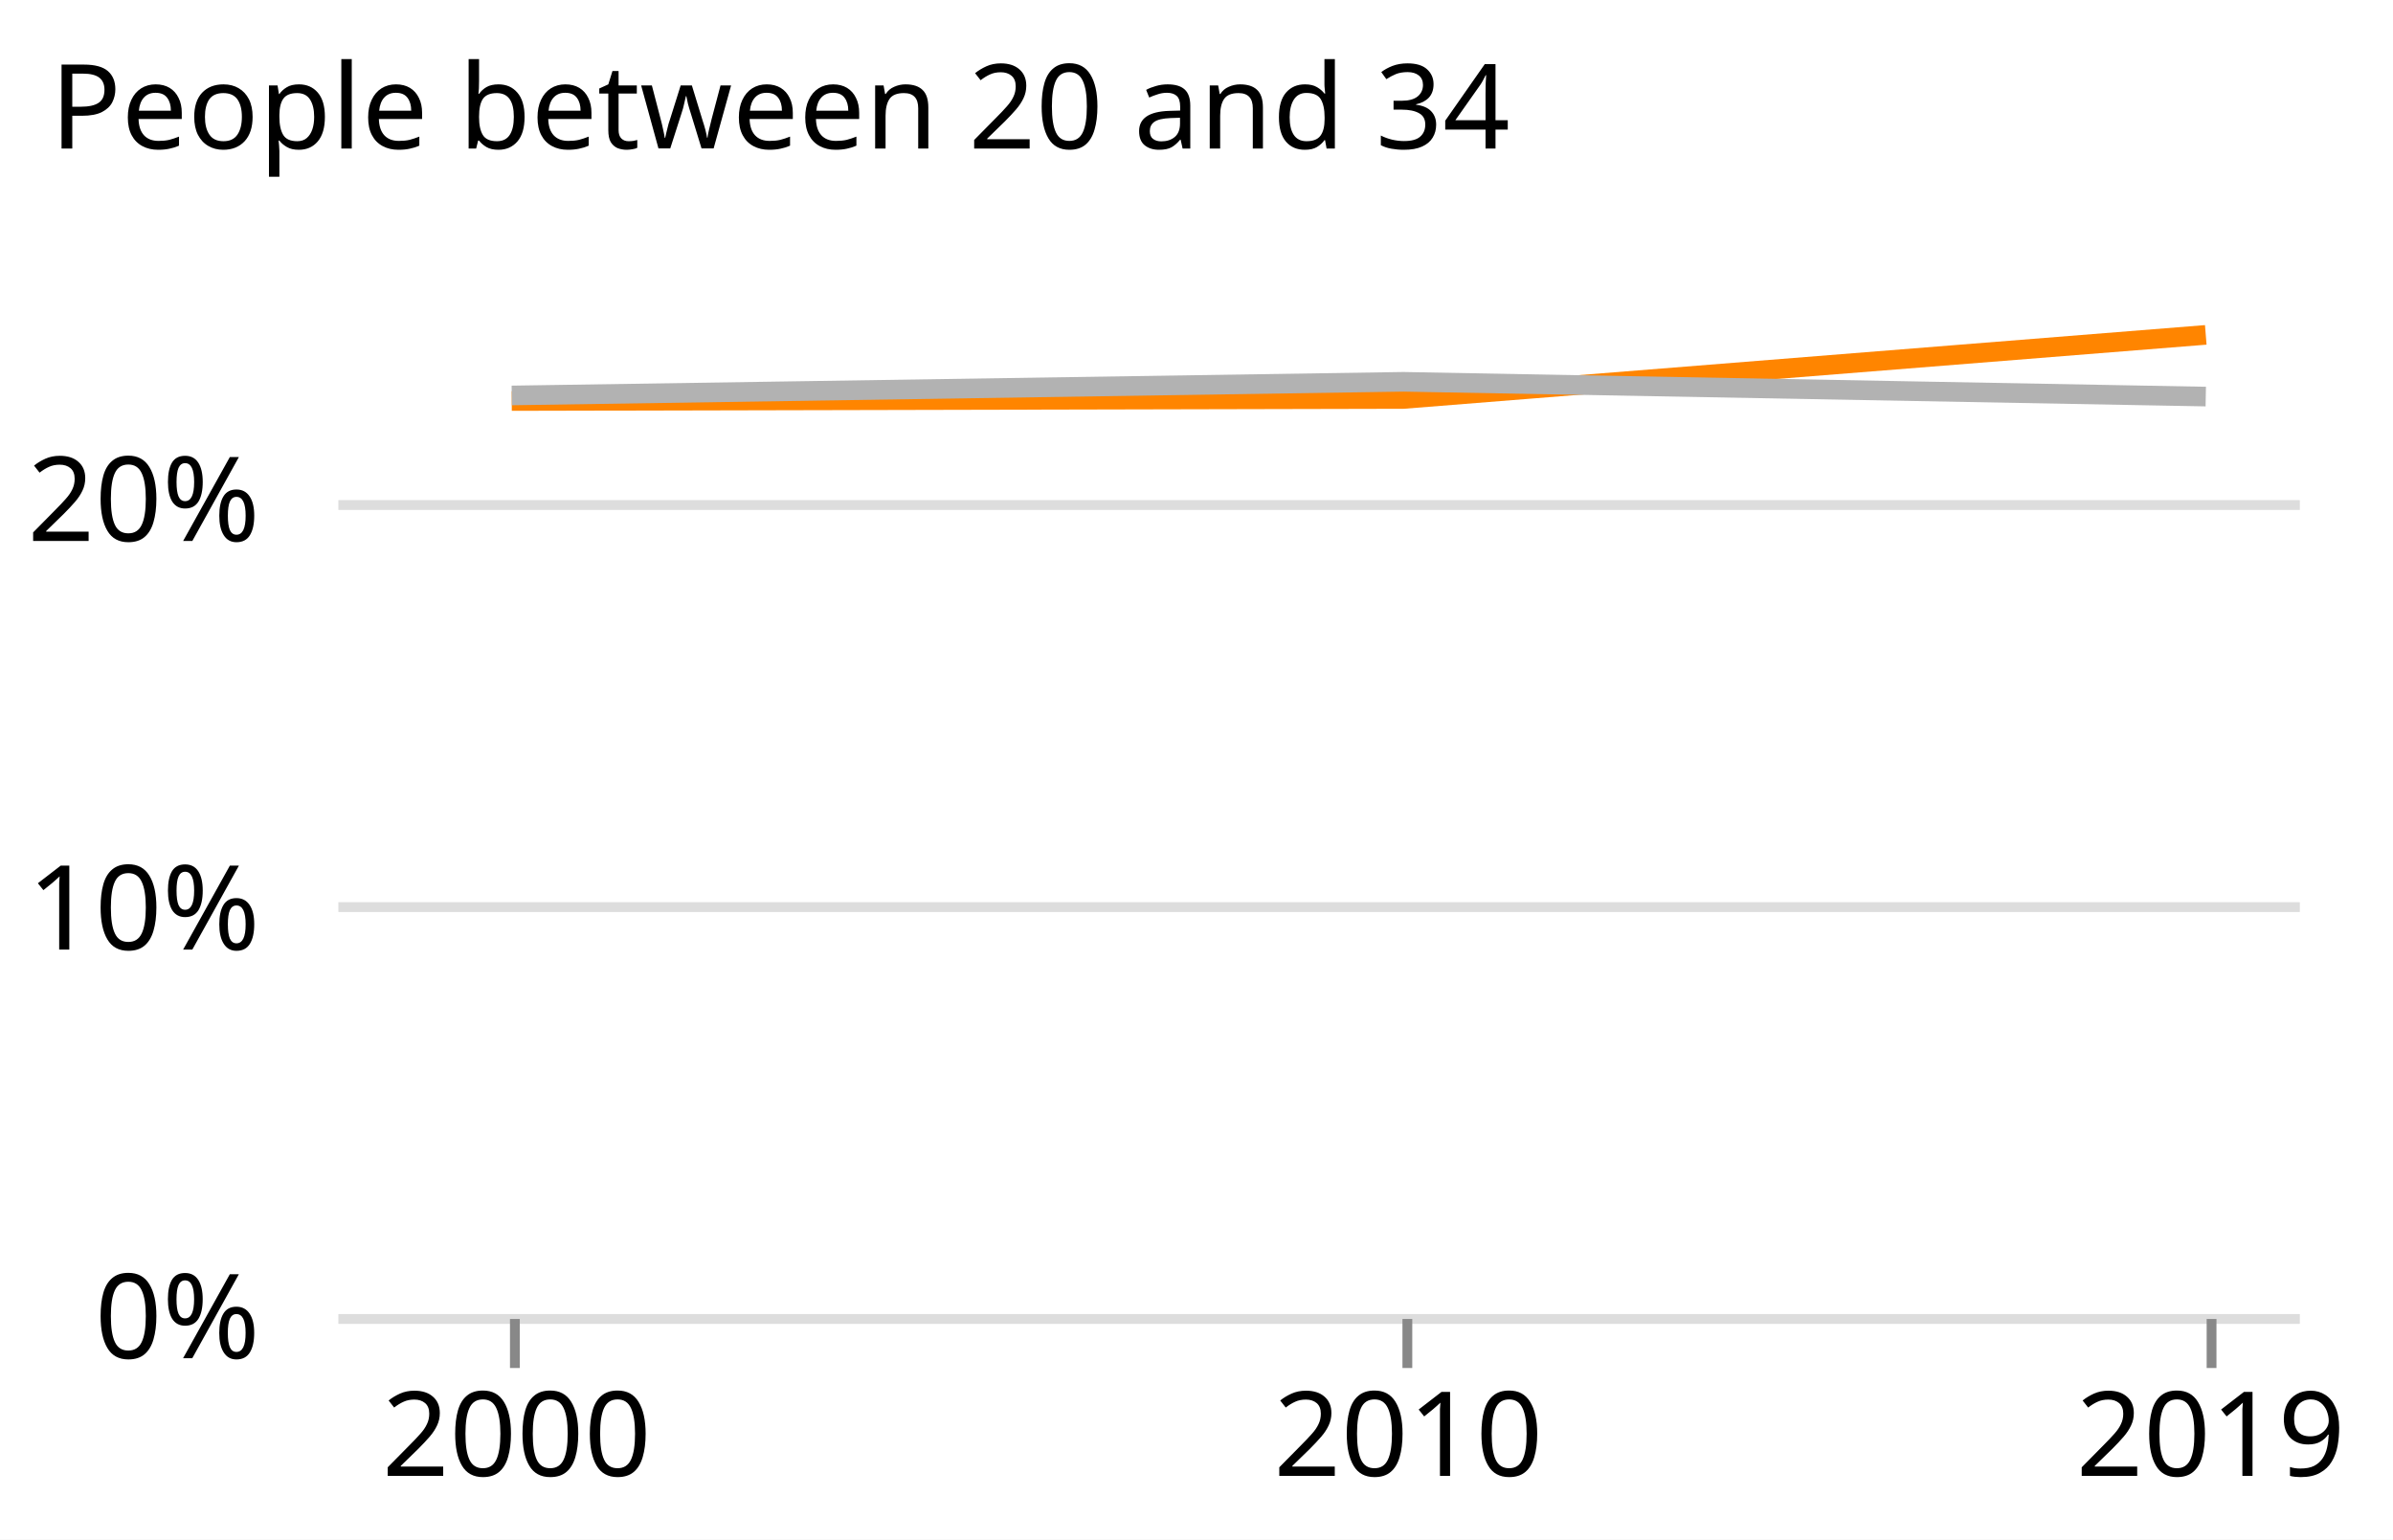
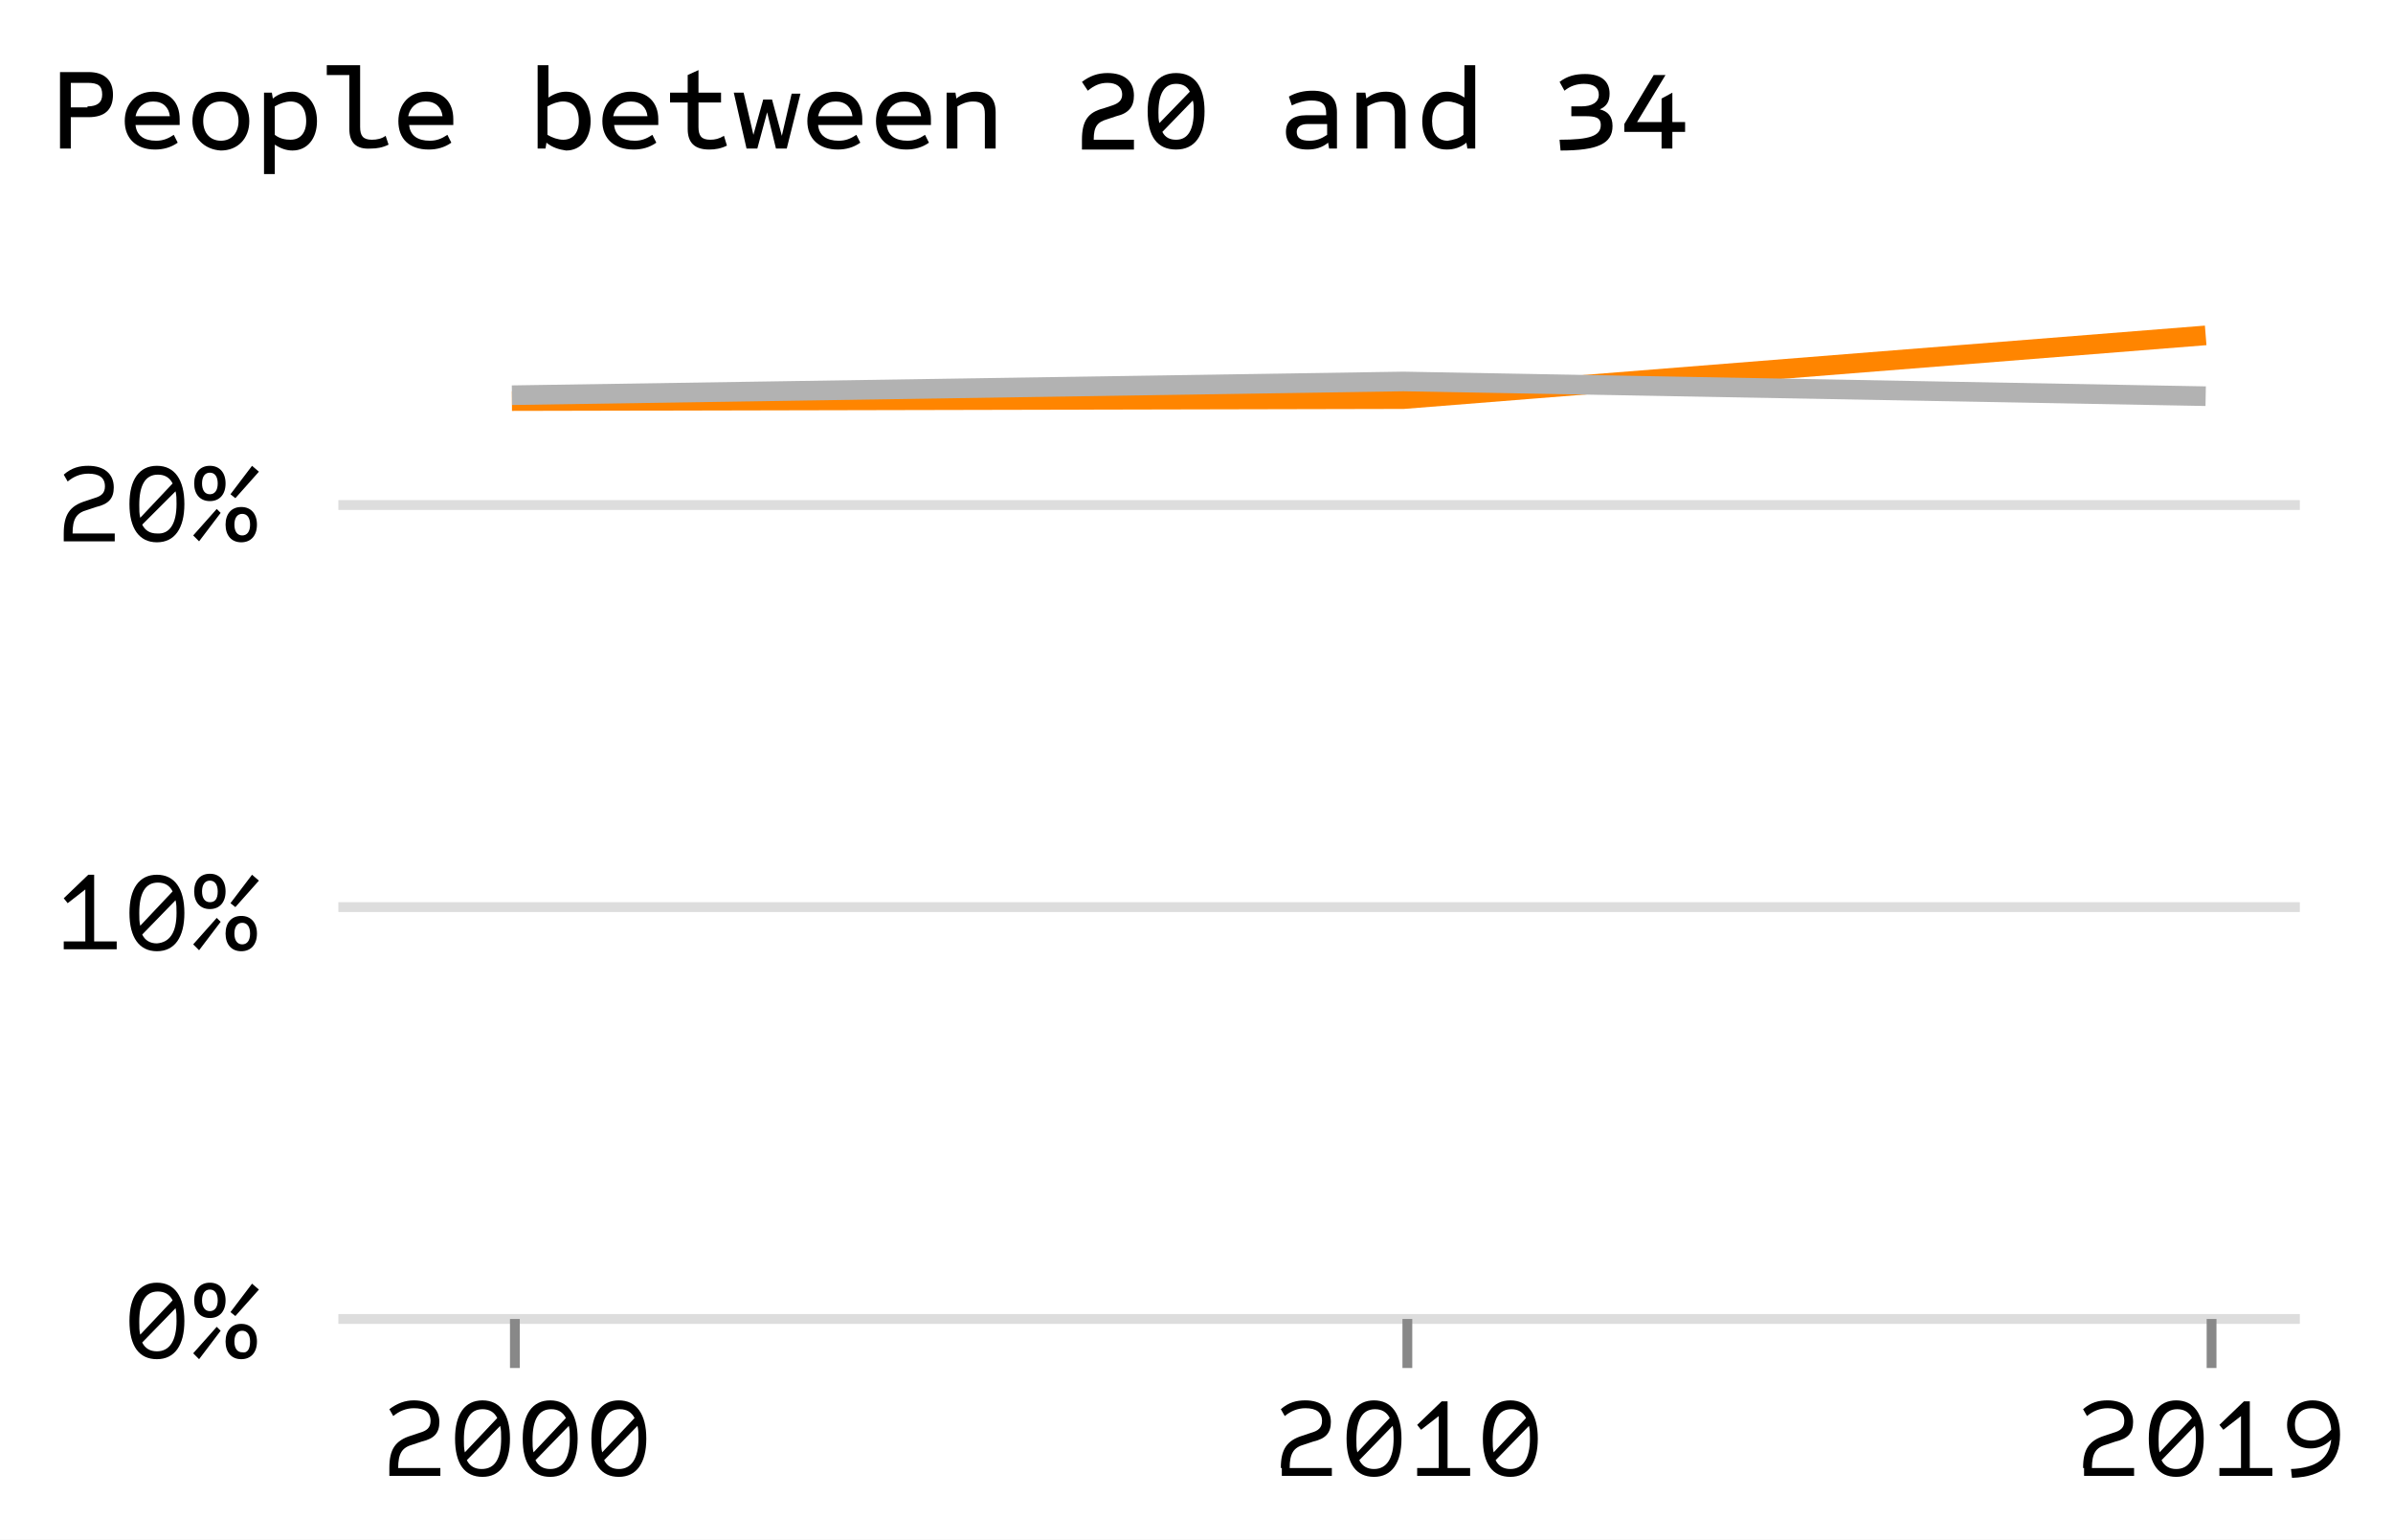
- <svg xmlns="http://www.w3.org/2000/svg" version="1.1" class="marks" width="244" height="157" viewBox="0 0 244 157">
-   <rect width="244" height="157" fill="white" />
-   <g fill="none" stroke-miterlimit="10" transform="translate(34,34)">
-     <g class="mark-group role-frame root" role="graphics-object" aria-roledescription="group mark container">
+ <svg xmlns="http://www.w3.org/2000/svg" version="1.1" id="Layer_1" x="0px" y="0px" viewBox="0 0 244 157" style="enable-background:new 0 0 244 157;" xml:space="preserve">
+   <style type="text/css">
+ 	.st0{fill:#FFFFFF;}
+ 	.st1{fill:none;}
+ 	.st2{fill:none;stroke:#DDDDDD;stroke-miterlimit:10;}
+ 	.st3{display:none;fill:none;stroke:#DDDDDD;stroke-miterlimit:10;}
+ 	.st4{fill:none;stroke:#888888;stroke-miterlimit:10;}
+ 	.st5{enable-background:new    ;}
+ 	.st6{display:none;}
+ 	.st7{fill:none;stroke:#FF8500;stroke-width:2;stroke-miterlimit:10;}
+ 	.st8{display:none;fill:none;stroke:#FF8500;stroke-width:2;stroke-miterlimit:10;}
+ 	.st9{fill:none;stroke:#B2B2B2;stroke-width:2;stroke-miterlimit:10;}
+ 	.st10{display:none;fill:none;stroke:#B2B2B2;stroke-width:2;stroke-miterlimit:10;}
+ </style>
+   <rect class="st0" width="244" height="157" />
+   <g transform="translate(34,34)">
+     <g>
      <g transform="translate(0,0)">
-         <path class="background" aria-hidden="true" d="M0,0h200v100h-200Z" />
+         <path class="st1" d="M0,0h200v100H0V0z" />
        <g>
-           <g class="mark-group role-axis" aria-hidden="true">
+           <g>
            <g transform="translate(0.5,0.5)">
-               <path class="background" aria-hidden="true" d="M0,0h0v0h0Z" pointer-events="none" />
+               <path pointer-events="none" class="st1" d="M0,0L0,0L0,0L0,0z" />
              <g>
-                 <g class="mark-rule role-axis-grid" pointer-events="none">
-                   <line transform="translate(0,100)" x2="200" y2="0" stroke="#ddd" stroke-width="1" opacity="1" />
-                   <line transform="translate(0,58)" x2="200" y2="0" stroke="#ddd" stroke-width="1" opacity="1" />
-                   <line transform="translate(0,17)" x2="200" y2="0" stroke="#ddd" stroke-width="1" opacity="1" />
+                 <g pointer-events="none">
+                   <line class="st2" x1="0" y1="100" x2="200" y2="100" />
+                   <line class="st2" x1="0" y1="58" x2="200" y2="58" />
+                   <line class="st2" x1="0" y1="17" x2="200" y2="17" />
                </g>
              </g>
-               <path class="foreground" aria-hidden="true" d="" pointer-events="none" display="none" />
+               <path pointer-events="none" class="st3" d="M0,0" />
            </g>
          </g>
-           <g class="mark-group role-axis" role="graphics-symbol" aria-roledescription="axis" aria-label="X-axis for a linear scale with values from 1998 to 2020">
+           <g>
            <g transform="translate(0.5,100.5)">
-               <path class="background" aria-hidden="true" d="M0,0h0v0h0Z" pointer-events="none" />
+               <path pointer-events="none" class="st1" d="M0,0L0,0L0,0L0,0z" />
              <g>
-                 <g class="mark-rule role-axis-tick" pointer-events="none">
-                   <line transform="translate(18,0)" x2="0" y2="5" stroke="#888" stroke-width="1" opacity="1" />
-                   <line transform="translate(109,0)" x2="0" y2="5" stroke="#888" stroke-width="1" opacity="1" />
-                   <line transform="translate(191,0)" x2="0" y2="5" stroke="#888" stroke-width="1" opacity="1" />
+                 <g pointer-events="none">
+                   <line class="st4" x1="18" y1="0" x2="18" y2="5" />
+                   <line class="st4" x1="109" y1="0" x2="109" y2="5" />
+                   <line class="st4" x1="191" y1="0" x2="191" y2="5" />
                </g>
-                 <g class="mark-text role-axis-label" pointer-events="none">
-                   <text text-anchor="middle" transform="translate(18.18182,16)" font-family="Sometype Mono" font-size="12px" fill="#000" opacity="1">2000</text>
-                   <text text-anchor="middle" transform="translate(109.0909,16)" font-family="Sometype Mono" font-size="12px" fill="#000" opacity="1">2010</text>
-                   <text text-anchor="middle" transform="translate(190.9091,16)" font-family="Sometype Mono" font-size="12px" fill="#000" opacity="1">2019</text>
+                 <g pointer-events="none">
+                   <g class="st5">
+                     <path d="M5.2,15.2c0-1.9,0.6-2.8,2.2-3.3l0.9-0.3c0.7-0.2,1.1-0.5,1.1-1.2c0-0.9-0.6-1.3-1.7-1.3c-0.8,0-1.5,0.3-2.1,0.8           L5.2,9.2C6,8.6,6.8,8.3,7.7,8.3c1.6,0,2.6,0.8,2.6,2.2c0,1.1-0.5,1.7-1.8,2l-0.9,0.3c-1.1,0.3-1.5,0.9-1.5,2.4h4.3V16H5.2           V15.2z" />
+                     <path d="M11.9,12.2c0-2.5,1-3.9,2.8-3.9s2.8,1.4,2.8,3.9c0,2.5-1,3.9-2.8,3.9S11.9,14.8,11.9,12.2z M16.2,10.1           c-0.3-0.6-0.8-0.9-1.5-0.9c-1.3,0-1.9,1.1-1.9,3.1c0,0.5,0,0.9,0.1,1.3L16.2,10.1z M16.6,12.2c0-0.5,0-0.9-0.1-1.3           l-3.4,3.5c0.3,0.6,0.8,0.9,1.5,0.9C16,15.3,16.6,14.2,16.6,12.2z" />
+                     <path d="M18.8,12.2c0-2.5,1-3.9,2.8-3.9s2.8,1.4,2.8,3.9c0,2.5-1,3.9-2.8,3.9S18.8,14.8,18.8,12.2z M23.2,10.1           c-0.3-0.6-0.8-0.9-1.5-0.9c-1.3,0-1.9,1.1-1.9,3.1c0,0.5,0,0.9,0.1,1.3L23.2,10.1z M23.6,12.2c0-0.5,0-0.9-0.1-1.3           l-3.4,3.5c0.3,0.6,0.8,0.9,1.5,0.9C22.9,15.3,23.6,14.2,23.6,12.2z" />
+                     <path d="M25.8,12.2c0-2.5,1-3.9,2.8-3.9c1.8,0,2.8,1.4,2.8,3.9c0,2.5-1,3.9-2.8,3.9C26.8,16.1,25.8,14.8,25.8,12.2z            M30.2,10.1c-0.3-0.6-0.8-0.9-1.5-0.9c-1.3,0-1.9,1.1-1.9,3.1c0,0.5,0,0.9,0.1,1.3L30.2,10.1z M30.6,12.2           c0-0.5,0-0.9-0.1-1.3l-3.4,3.5c0.3,0.6,0.8,0.9,1.5,0.9C29.9,15.3,30.6,14.2,30.6,12.2z" />
+                   </g>
+                   <g class="st5">
+                     <path d="M96.1,15.2c0-1.9,0.6-2.8,2.2-3.3l0.9-0.3c0.7-0.2,1.1-0.5,1.1-1.2c0-0.9-0.6-1.3-1.7-1.3c-0.8,0-1.5,0.3-2.1,0.8           l-0.4-0.7c0.8-0.7,1.6-0.9,2.5-0.9c1.6,0,2.6,0.8,2.6,2.2c0,1.1-0.5,1.7-1.8,2l-0.9,0.3c-1.1,0.3-1.5,0.9-1.5,2.4h4.3V16           h-5.1V15.2z" />
+                     <path d="M102.8,12.2c0-2.5,1-3.9,2.8-3.9c1.8,0,2.8,1.4,2.8,3.9c0,2.5-1,3.9-2.8,3.9C103.8,16.1,102.8,14.8,102.8,12.2z            M107.2,10.1c-0.3-0.6-0.8-0.9-1.5-0.9c-1.3,0-1.9,1.1-1.9,3.1c0,0.5,0,0.9,0.1,1.3L107.2,10.1z M107.6,12.2           c0-0.5,0-0.9-0.1-1.3l-3.4,3.5c0.3,0.6,0.8,0.9,1.5,0.9C106.9,15.3,107.6,14.2,107.6,12.2z" />
+                     <path d="M109.9,15.2h2.3V9.9l-1.8,1.4l-0.4-0.5l2.5-2.4h0.6v6.8h2.3V16h-5.4V15.2z" />
+                     <path d="M116.7,12.2c0-2.5,1-3.9,2.8-3.9c1.8,0,2.8,1.4,2.8,3.9c0,2.5-1,3.9-2.8,3.9C117.7,16.1,116.7,14.8,116.7,12.2z            M121.1,10.1c-0.3-0.6-0.8-0.9-1.5-0.9c-1.3,0-1.9,1.1-1.9,3.1c0,0.5,0,0.9,0.1,1.3L121.1,10.1z M121.5,12.2           c0-0.5,0-0.9-0.1-1.3l-3.4,3.5c0.3,0.6,0.8,0.9,1.5,0.9C120.8,15.3,121.5,14.2,121.5,12.2z" />
+                   </g>
+                   <g class="st5">
+                     <path d="M177.9,15.2c0-1.9,0.6-2.8,2.2-3.3l0.9-0.3c0.7-0.2,1.1-0.5,1.1-1.2c0-0.9-0.6-1.3-1.7-1.3c-0.8,0-1.5,0.3-2.1,0.8           l-0.4-0.7c0.8-0.7,1.6-0.9,2.5-0.9c1.6,0,2.6,0.8,2.6,2.2c0,1.1-0.5,1.7-1.8,2l-0.9,0.3c-1.1,0.3-1.5,0.9-1.5,2.4h4.3V16           h-5.1V15.2z" />
+                     <path d="M184.6,12.2c0-2.5,1-3.9,2.8-3.9c1.8,0,2.8,1.4,2.8,3.9c0,2.5-1,3.9-2.8,3.9C185.6,16.1,184.6,14.8,184.6,12.2z            M189,10.1c-0.3-0.6-0.8-0.9-1.5-0.9c-1.3,0-1.9,1.1-1.9,3.1c0,0.5,0,0.9,0.1,1.3L189,10.1z M189.4,12.2           c0-0.5,0-0.9-0.1-1.3l-3.4,3.5c0.3,0.6,0.8,0.9,1.5,0.9C188.7,15.3,189.4,14.2,189.4,12.2z" />
+                     <path d="M191.7,15.2h2.3V9.9l-1.8,1.4l-0.4-0.5l2.5-2.4h0.6v6.8h2.3V16h-5.4V15.2z" />
+                     <path d="M199.1,15.3c2.6-0.1,3.9-1.1,4.1-3h0c-0.6,0.6-1.3,0.9-2.1,0.9c-1.5,0-2.4-1-2.4-2.4c0-1.5,1.1-2.5,2.6-2.5           c1.8,0,2.8,1.3,2.8,3.5c0,2.8-1.7,4.3-4.9,4.4L199.1,15.3z M203.2,11.3c-0.1-1.4-0.8-2.2-2-2.2c-1,0-1.7,0.6-1.7,1.7           c0,1,0.6,1.6,1.7,1.6C201.9,12.4,202.6,12,203.2,11.3z" />
+                   </g>
                </g>
              </g>
-               <path class="foreground" aria-hidden="true" d="" pointer-events="none" display="none" />
+               <path pointer-events="none" class="st6" d="M0,0" />
            </g>
          </g>
-           <g class="mark-group role-axis" role="graphics-symbol" aria-roledescription="axis" aria-label="Y-axis for a linear scale with values from 0% to 24%">
+           <g>
            <g transform="translate(0.5,0.5)">
-               <path class="background" aria-hidden="true" d="M0,0h0v0h0Z" pointer-events="none" />
+               <path pointer-events="none" class="st1" d="M0,0L0,0L0,0L0,0z" />
              <g>
-                 <g class="mark-text role-axis-label" pointer-events="none">
-                   <text text-anchor="end" transform="translate(-8,104)" font-family="Sometype Mono" font-size="12px" fill="#000" opacity="1">0%</text>
-                   <text text-anchor="end" transform="translate(-8,62.33333)" font-family="Sometype Mono" font-size="12px" fill="#000" opacity="1">10%</text>
-                   <text text-anchor="end" transform="translate(-8,20.66667)" font-family="Sometype Mono" font-size="12px" fill="#000" opacity="1">20%</text>
+                 <g pointer-events="none">
+                   <g class="st5">
+                     <path d="M-21.3,100.2c0-2.5,1-3.9,2.8-3.9c1.8,0,2.8,1.4,2.8,3.9c0,2.5-1,3.9-2.8,3.9C-20.3,104.1-21.3,102.8-21.3,100.2z            M-16.9,98.1c-0.3-0.6-0.8-0.9-1.5-0.9c-1.3,0-1.9,1.1-1.9,3.1c0,0.5,0,0.9,0.1,1.3L-16.9,98.1z M-16.5,100.2           c0-0.5,0-0.9-0.1-1.3l-3.4,3.5c0.3,0.6,0.8,0.9,1.5,0.9C-17.2,103.3-16.5,102.2-16.5,100.2z" />
+                     <path d="M-14.8,103.5l2.4-2.7l0.4,0.4l-2.2,2.9L-14.8,103.5z M-14.7,98.1c0-1.1,0.6-1.8,1.6-1.8c1,0,1.6,0.7,1.6,1.8           c0,1.1-0.6,1.8-1.6,1.8C-14.1,99.9-14.7,99.2-14.7,98.1z M-12.3,98.1c0-0.7-0.3-1.1-0.8-1.1c-0.5,0-0.8,0.4-0.8,1.1           c0,0.7,0.3,1.1,0.8,1.1C-12.6,99.2-12.3,98.8-12.3,98.1z M-11.5,102.3c0-1.1,0.6-1.8,1.6-1.8c1,0,1.6,0.7,1.6,1.8           c0,1.1-0.6,1.8-1.6,1.8C-10.9,104.1-11.5,103.4-11.5,102.3z M-11,99.3l2.2-2.9l0.7,0.6l-2.4,2.7L-11,99.3z M-9,102.3           c0-0.7-0.3-1.1-0.8-1.1c-0.5,0-0.8,0.4-0.8,1.1s0.3,1.1,0.8,1.1C-9.3,103.5-9,103.1-9,102.3z" />
+                   </g>
+                   <g class="st5">
+                     <path d="M-28.1,61.5h2.3v-5.3l-1.8,1.4l-0.4-0.5l2.5-2.4h0.6v6.8h2.3v0.8h-5.4V61.5z" />
+                     <path d="M-21.3,58.6c0-2.5,1-3.9,2.8-3.9s2.8,1.4,2.8,3.9c0,2.5-1,3.9-2.8,3.9S-21.3,61.1-21.3,58.6z M-16.9,56.4           c-0.3-0.6-0.8-0.9-1.5-0.9c-1.3,0-1.9,1.1-1.9,3.1c0,0.5,0,0.9,0.1,1.3L-16.9,56.4z M-16.5,58.6c0-0.5,0-0.9-0.1-1.3           l-3.4,3.5c0.3,0.6,0.8,0.9,1.5,0.9C-17.2,61.6-16.5,60.6-16.5,58.6z" />
+                     <path d="M-14.8,61.8l2.4-2.7l0.4,0.4l-2.2,2.9L-14.8,61.8z M-14.7,56.4c0-1.1,0.6-1.8,1.6-1.8s1.6,0.7,1.6,1.8           c0,1.1-0.6,1.8-1.6,1.8S-14.7,57.5-14.7,56.4z M-12.3,56.4c0-0.7-0.3-1.1-0.8-1.1s-0.8,0.4-0.8,1.1c0,0.7,0.3,1.1,0.8,1.1           S-12.3,57.2-12.3,56.4z M-11.5,60.7c0-1.1,0.6-1.8,1.6-1.8s1.6,0.7,1.6,1.8c0,1.1-0.6,1.8-1.6,1.8S-11.5,61.8-11.5,60.7z            M-11,57.6l2.2-2.9l0.7,0.6l-2.4,2.7L-11,57.6z M-9,60.7c0-0.7-0.3-1.1-0.8-1.1s-0.8,0.4-0.8,1.1s0.3,1.1,0.8,1.1           S-9,61.4-9,60.7z" />
+                   </g>
+                   <g class="st5">
+                     <path d="M-28,19.9c0-1.9,0.6-2.8,2.2-3.3l0.9-0.3c0.7-0.2,1.1-0.5,1.1-1.2c0-0.9-0.6-1.3-1.7-1.3c-0.8,0-1.5,0.3-2.1,0.8           l-0.4-0.7c0.8-0.7,1.6-0.9,2.5-0.9c1.6,0,2.6,0.8,2.6,2.2c0,1.1-0.5,1.7-1.8,2l-0.9,0.3c-1.1,0.3-1.5,0.9-1.5,2.4h4.3v0.8           H-28V19.9z" />
+                     <path d="M-21.3,16.9c0-2.5,1-3.9,2.8-3.9s2.8,1.4,2.8,3.9c0,2.5-1,3.9-2.8,3.9S-21.3,19.4-21.3,16.9z M-16.9,14.8           c-0.3-0.6-0.8-0.9-1.5-0.9c-1.3,0-1.9,1.1-1.9,3.1c0,0.5,0,0.9,0.1,1.3L-16.9,14.8z M-16.5,16.9c0-0.5,0-0.9-0.1-1.3           L-20,19c0.3,0.6,0.8,0.9,1.5,0.9C-17.2,20-16.5,18.9-16.5,16.9z" />
+                     <path d="M-14.8,20.1l2.4-2.7l0.4,0.4l-2.2,2.9L-14.8,20.1z M-14.7,14.8c0-1.1,0.6-1.8,1.6-1.8s1.6,0.7,1.6,1.8           c0,1.1-0.6,1.8-1.6,1.8S-14.7,15.9-14.7,14.8z M-12.3,14.8c0-0.7-0.3-1.1-0.8-1.1s-0.8,0.4-0.8,1.1c0,0.7,0.3,1.1,0.8,1.1           S-12.3,15.5-12.3,14.8z M-11.5,19c0-1.1,0.6-1.8,1.6-1.8s1.6,0.7,1.6,1.8c0,1.1-0.6,1.8-1.6,1.8S-11.5,20.1-11.5,19z            M-11,15.9l2.2-2.9l0.7,0.6l-2.4,2.7L-11,15.9z M-9,19c0-0.7-0.3-1.1-0.8-1.1s-0.8,0.4-0.8,1.1s0.3,1.1,0.8,1.1           S-9,19.7-9,19z" />
+                   </g>
                </g>
              </g>
-               <path class="foreground" aria-hidden="true" d="" pointer-events="none" display="none" />
+               <path pointer-events="none" class="st6" d="M0,0" />
            </g>
          </g>
-           <g class="mark-group role-scope pathgroup" role="graphics-object" aria-roledescription="group mark container">
+           <g>
            <g transform="translate(0,0)">
-               <path class="background" aria-hidden="true" d="M0,0h200v100h-200Z" />
+               <path class="st1" d="M0,0h200v100H0V0z" />
              <g>
-                 <g class="mark-line role-mark marks" role="graphics-object" aria-roledescription="line mark container">
-                   <path aria-label="nta_name: Port Richmond; year: 2000; valuePer: 22%" role="graphics-symbol" aria-roledescription="line mark" d="M18.182,6.893L109.091,6.685L190.909,0.149" stroke="#ff8500" stroke-width="2" />
+                 <g>
+                   <path class="st7" d="M18.2,6.9l90.9-0.2l81.8-6.5" />
                </g>
              </g>
-               <path class="foreground" aria-hidden="true" d="" display="none" />
+               <path class="st8" d="M0,0" />
            </g>
            <g transform="translate(0,0)">
-               <path class="background" aria-hidden="true" d="M0,0h200v100h-200Z" />
+               <path class="st1" d="M0,0h200v100H0V0z" />
              <g>
-                 <g class="mark-line role-mark marks" role="graphics-object" aria-roledescription="line mark container">
-                   <path aria-label="nta_name: New York City; year: 2000; valuePer: 22%" role="graphics-symbol" aria-roledescription="line mark" d="M18.182,6.325L109.091,4.934L190.909,6.44" stroke="#b2b2b2" stroke-width="2" />
+                 <g>
+                   <path class="st9" d="M18.2,6.3l90.9-1.4l81.8,1.5" />
                </g>
              </g>
-               <path class="foreground" aria-hidden="true" d="" display="none" />
+               <path class="st10" d="M0,0" />
            </g>
          </g>
-           <g class="mark-group role-title">
+           <g>
            <g transform="translate(-28.87997,-17.85069)">
-               <path class="background" aria-hidden="true" d="M0,0h0v0h0Z" pointer-events="none" />
+               <path pointer-events="none" class="st1" d="M0,0L0,0L0,0L0,0z" />
              <g>
-                 <g class="mark-text role-title-text" role="graphics-symbol" aria-roledescription="title" aria-label="Title text 'People between 20 and 34'" pointer-events="none">
-                   <text text-anchor="start" transform="translate(0,-1)" font-family="Sometype Mono" font-size="12px" font-weight="500" fill="#000" opacity="1">People between 20 and 34</text>
+                 <g pointer-events="none">
+                   <g class="st5">
+                     <path d="M1-8.8h2.9c1.6,0,2.5,0.8,2.5,2.3c0,1.5-0.8,2.3-2.5,2.3H2.1V-1H1V-8.8z M3.8-5.3c1,0,1.5-0.4,1.5-1.2           c0-0.9-0.4-1.2-1.5-1.2H2.1v2.5H3.8z" />
+                     <path d="M7.6-3.8c0-1.8,1.2-3,2.9-3c1.7,0,2.7,1.1,2.7,2.8c0,0.2,0,0.4,0,0.6H8.7c0.1,1.1,0.9,1.6,2.1,1.6           c0.7,0,1.2-0.2,1.8-0.6l0.4,0.8c-0.7,0.5-1.5,0.7-2.3,0.7C8.8-0.9,7.6-2,7.6-3.8z M12.2-4.3c-0.1-0.9-0.7-1.5-1.7-1.5           c-1,0-1.6,0.6-1.8,1.5H12.2z" />
+                     <path d="M14.5-3.8c0-1.8,1.2-3,2.9-3c1.7,0,2.9,1.2,2.9,3c0,1.8-1.2,3-2.9,3C15.7-0.9,14.5-2.1,14.5-3.8z M19.2-3.8           c0-1.2-0.7-2-1.8-2s-1.8,0.7-1.8,2c0,1.2,0.7,2,1.8,2S19.2-2.6,19.2-3.8z" />
+                     <path d="M21.8-6.7h0.8l0.1,0.6c0.6-0.5,1.3-0.7,2-0.7c1.5,0,2.5,1.2,2.5,3c0,1.8-1,3-2.5,3c-0.6,0-1.2-0.2-1.8-0.6v3h-1.1           V-6.7z M26.1-3.8c0-1.3-0.6-2-1.6-2c-0.5,0-1.1,0.2-1.6,0.5v2.9C23.4-2,24-1.9,24.5-1.9C25.5-1.9,26.1-2.6,26.1-3.8z" />
+                     <path d="M30.5-3v-5.5h-2.3v-1h3.4v6.3c0,0.9,0.3,1.3,1.2,1.3c0.5,0,1-0.1,1.4-0.4l0.3,0.9c-0.6,0.3-1.2,0.4-1.8,0.4           C31.2-0.9,30.5-1.6,30.5-3z" />
+                     <path d="M35.5-3.8c0-1.8,1.2-3,2.9-3c1.7,0,2.7,1.1,2.7,2.8c0,0.2,0,0.4,0,0.6h-4.5c0.1,1.1,0.9,1.6,2.1,1.6           c0.7,0,1.2-0.2,1.8-0.6l0.4,0.8c-0.7,0.5-1.5,0.7-2.3,0.7C36.6-0.9,35.5-2,35.5-3.8z M40-4.3c-0.1-0.9-0.7-1.5-1.7-1.5           c-1,0-1.6,0.6-1.8,1.5H40z" />
+                     <path d="M50.6-1.6L50.5-1h-0.8v-8.5h1.1v3.3c0.6-0.4,1.2-0.6,1.8-0.6c1.5,0,2.5,1.2,2.5,3c0,1.8-1,3-2.5,3           C51.9-0.9,51.2-1.1,50.6-1.6z M53.9-3.8c0-1.3-0.6-2-1.6-2c-0.5,0-1.1,0.2-1.6,0.5v2.9c0.5,0.3,1.1,0.5,1.6,0.5           C53.3-1.9,53.9-2.6,53.9-3.8z" />
+                     <path d="M56.3-3.8c0-1.8,1.2-3,2.9-3C60.9-6.8,62-5.7,62-4c0,0.2,0,0.4,0,0.6h-4.5c0.1,1.1,0.9,1.6,2.1,1.6           c0.7,0,1.2-0.2,1.8-0.6l0.4,0.8c-0.7,0.5-1.5,0.7-2.3,0.7C57.5-0.9,56.3-2,56.3-3.8z M60.9-4.3c-0.1-0.9-0.7-1.5-1.7-1.5           c-1,0-1.6,0.6-1.8,1.5H60.9z" />
+                     <path d="M65-3v-2.7h-1.8v-1H65v-1.8l1.1-0.5v2.3h2.3v1h-2.3v2.5c0,0.9,0.3,1.3,1.2,1.3c0.5,0,0.9-0.1,1.4-0.4L69-1.3           c-0.6,0.3-1.2,0.4-1.8,0.4C65.7-0.9,65-1.6,65-3z" />
+                     <path d="M69.7-6.7h1l1,4.3L72.7-6h0.9l1,3.7l1-4.3h0.9L75.1-1H74l-0.9-3.7L72.1-1H71L69.7-6.7z" />
+                     <path d="M77.2-3.8c0-1.8,1.2-3,2.9-3c1.7,0,2.7,1.1,2.7,2.8c0,0.2,0,0.4,0,0.6h-4.5c0.1,1.1,0.9,1.6,2.1,1.6           c0.7,0,1.2-0.2,1.8-0.6l0.4,0.8c-0.7,0.5-1.5,0.7-2.3,0.7C78.4-0.9,77.2-2,77.2-3.8z M81.8-4.3c-0.1-0.9-0.7-1.5-1.7-1.5           c-1,0-1.6,0.6-1.8,1.5H81.8z" />
+                     <path d="M84.2-3.8c0-1.8,1.2-3,2.9-3c1.7,0,2.7,1.1,2.7,2.8c0,0.2,0,0.4,0,0.6h-4.5c0.1,1.1,0.9,1.6,2.1,1.6           c0.7,0,1.2-0.2,1.8-0.6l0.4,0.8c-0.7,0.5-1.5,0.7-2.3,0.7C85.4-0.9,84.2-2,84.2-3.8z M88.8-4.3c-0.1-0.9-0.7-1.5-1.7-1.5           c-1,0-1.6,0.6-1.8,1.5H88.8z" />
+                     <path d="M91.5-6.7h0.8l0.1,0.6c0.6-0.5,1.3-0.7,2-0.7c1.3,0,2,0.7,2,2.1V-1h-1.1v-3.5c0-0.9-0.3-1.3-1.2-1.3           c-0.6,0-1.1,0.2-1.6,0.5V-1h-1.1V-6.7z" />
+                     <path d="M105.2-1.9c0-1.9,0.6-2.8,2.2-3.2l0.9-0.3c0.6-0.2,1-0.5,1-1.1c0-0.8-0.6-1.2-1.5-1.2c-0.8,0-1.4,0.3-2,0.8           l-0.6-0.9c0.8-0.6,1.6-0.9,2.6-0.9c1.7,0,2.7,0.8,2.7,2.3c0,1.1-0.5,1.8-1.8,2.1l-0.9,0.3c-1,0.3-1.4,0.7-1.4,2.1h4.1v1           h-5.3V-1.9z" />
+                     <path d="M111.9-4.8c0-2.5,1-3.9,2.9-3.9s2.9,1.4,2.9,3.9c0,2.5-1,3.9-2.9,3.9S111.9-2.2,111.9-4.8z M116.2-6.8           c-0.3-0.6-0.8-0.8-1.4-0.8c-1.2,0-1.8,1-1.8,2.9c0,0.4,0,0.8,0.1,1.1L116.2-6.8z M116.6-4.8c0-0.4,0-0.8-0.1-1.1l-3.1,3.2           c0.3,0.6,0.8,0.8,1.4,0.8C116-1.9,116.6-2.9,116.6-4.8z" />
+                     <path d="M126-2.7c0-1.1,0.7-1.7,2.1-1.7h2v-0.2c0-0.9-0.4-1.3-1.5-1.3c-0.7,0-1.4,0.2-2,0.5l-0.3-0.9           c0.7-0.4,1.5-0.6,2.4-0.6c1.7,0,2.5,0.7,2.5,2.2V-1h-0.8l-0.1-0.6c-0.6,0.5-1.3,0.7-2.1,0.7C126.8-0.9,126-1.5,126-2.7z            M130.2-2.4v-1.1h-2c-0.7,0-1.1,0.3-1.1,0.8c0,0.6,0.4,0.9,1.3,0.9C129.1-1.8,129.6-2,130.2-2.4z" />
+                     <path d="M133.3-6.7h0.8l0.1,0.6c0.6-0.5,1.3-0.7,2-0.7c1.3,0,2,0.7,2,2.1V-1h-1.1v-3.5c0-0.9-0.3-1.3-1.2-1.3           c-0.6,0-1.1,0.2-1.6,0.5V-1h-1.1V-6.7z" />
+                     <path d="M139.9-3.8c0-1.8,1-3,2.5-3c0.6,0,1.2,0.2,1.8,0.6v-3.3h1.1V-1h-0.8l-0.1-0.6c-0.6,0.5-1.3,0.7-2,0.7           C140.8-0.9,139.9-2,139.9-3.8z M144.1-2.4v-2.9c-0.5-0.3-1.1-0.5-1.6-0.5c-1,0-1.6,0.7-1.6,2c0,1.3,0.6,2,1.6,2           C143.1-1.9,143.6-2,144.1-2.4z" />
+                     <path d="M153.9-1.9c3.1,0,4.2-0.4,4.2-1.5c0-0.8-0.6-0.9-1.6-0.9h-1.4v-1h1c1.1,0,1.8-0.4,1.8-1.2c0-0.7-0.5-1.1-1.5-1.1           c-0.7,0-1.4,0.2-2,0.7l-0.5-0.9c0.8-0.6,1.6-0.8,2.6-0.8c1.6,0,2.5,0.7,2.5,2c0,0.8-0.3,1.3-1,1.6v0           c0.8,0.2,1.3,0.7,1.3,1.7c0,1.8-1.5,2.5-5.3,2.5L153.9-1.9z" />
+                     <path d="M164.3-2.7h-3.8v-0.8l3-5h1.2l-2.9,4.8h2.5v-2.4l1.1-0.6v3h1.3v1h-1.3V-1h-1.1V-2.7z" />
+                   </g>
                </g>
              </g>
-               <path class="foreground" aria-hidden="true" d="" pointer-events="none" display="none" />
+               <path pointer-events="none" class="st6" d="M0,0" />
            </g>
          </g>
        </g>
-         <path class="foreground" aria-hidden="true" d="" display="none" />
+         <path class="st6" d="M0,0" />
      </g>
    </g>
  </g>
</svg>
